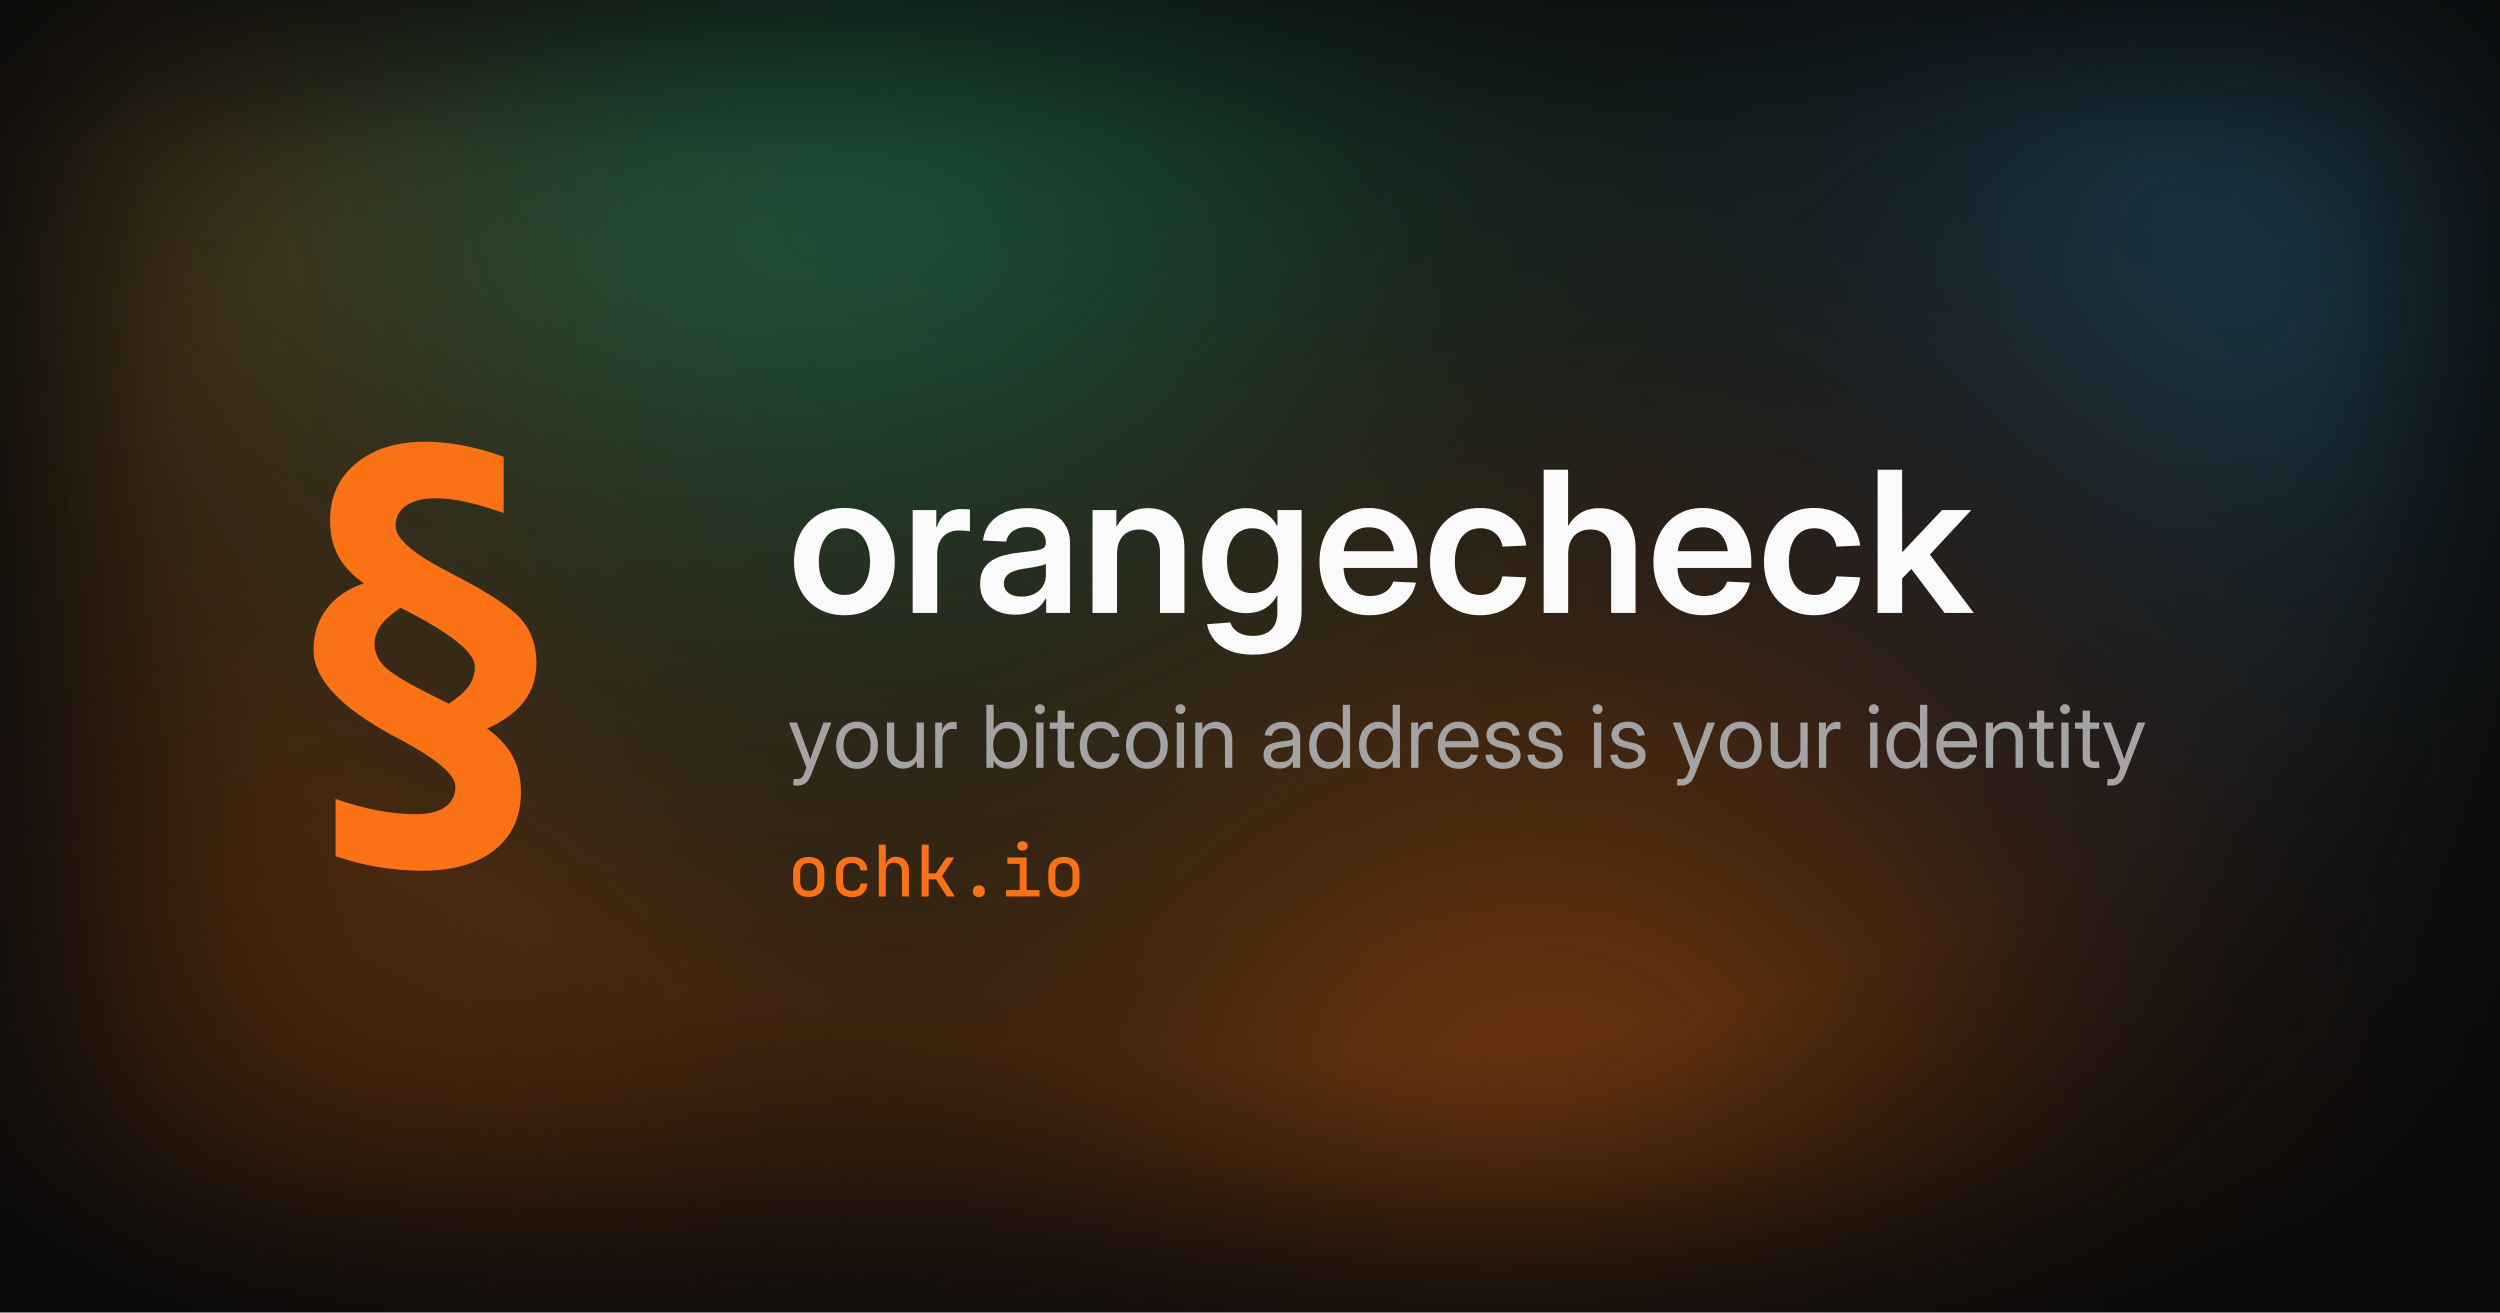
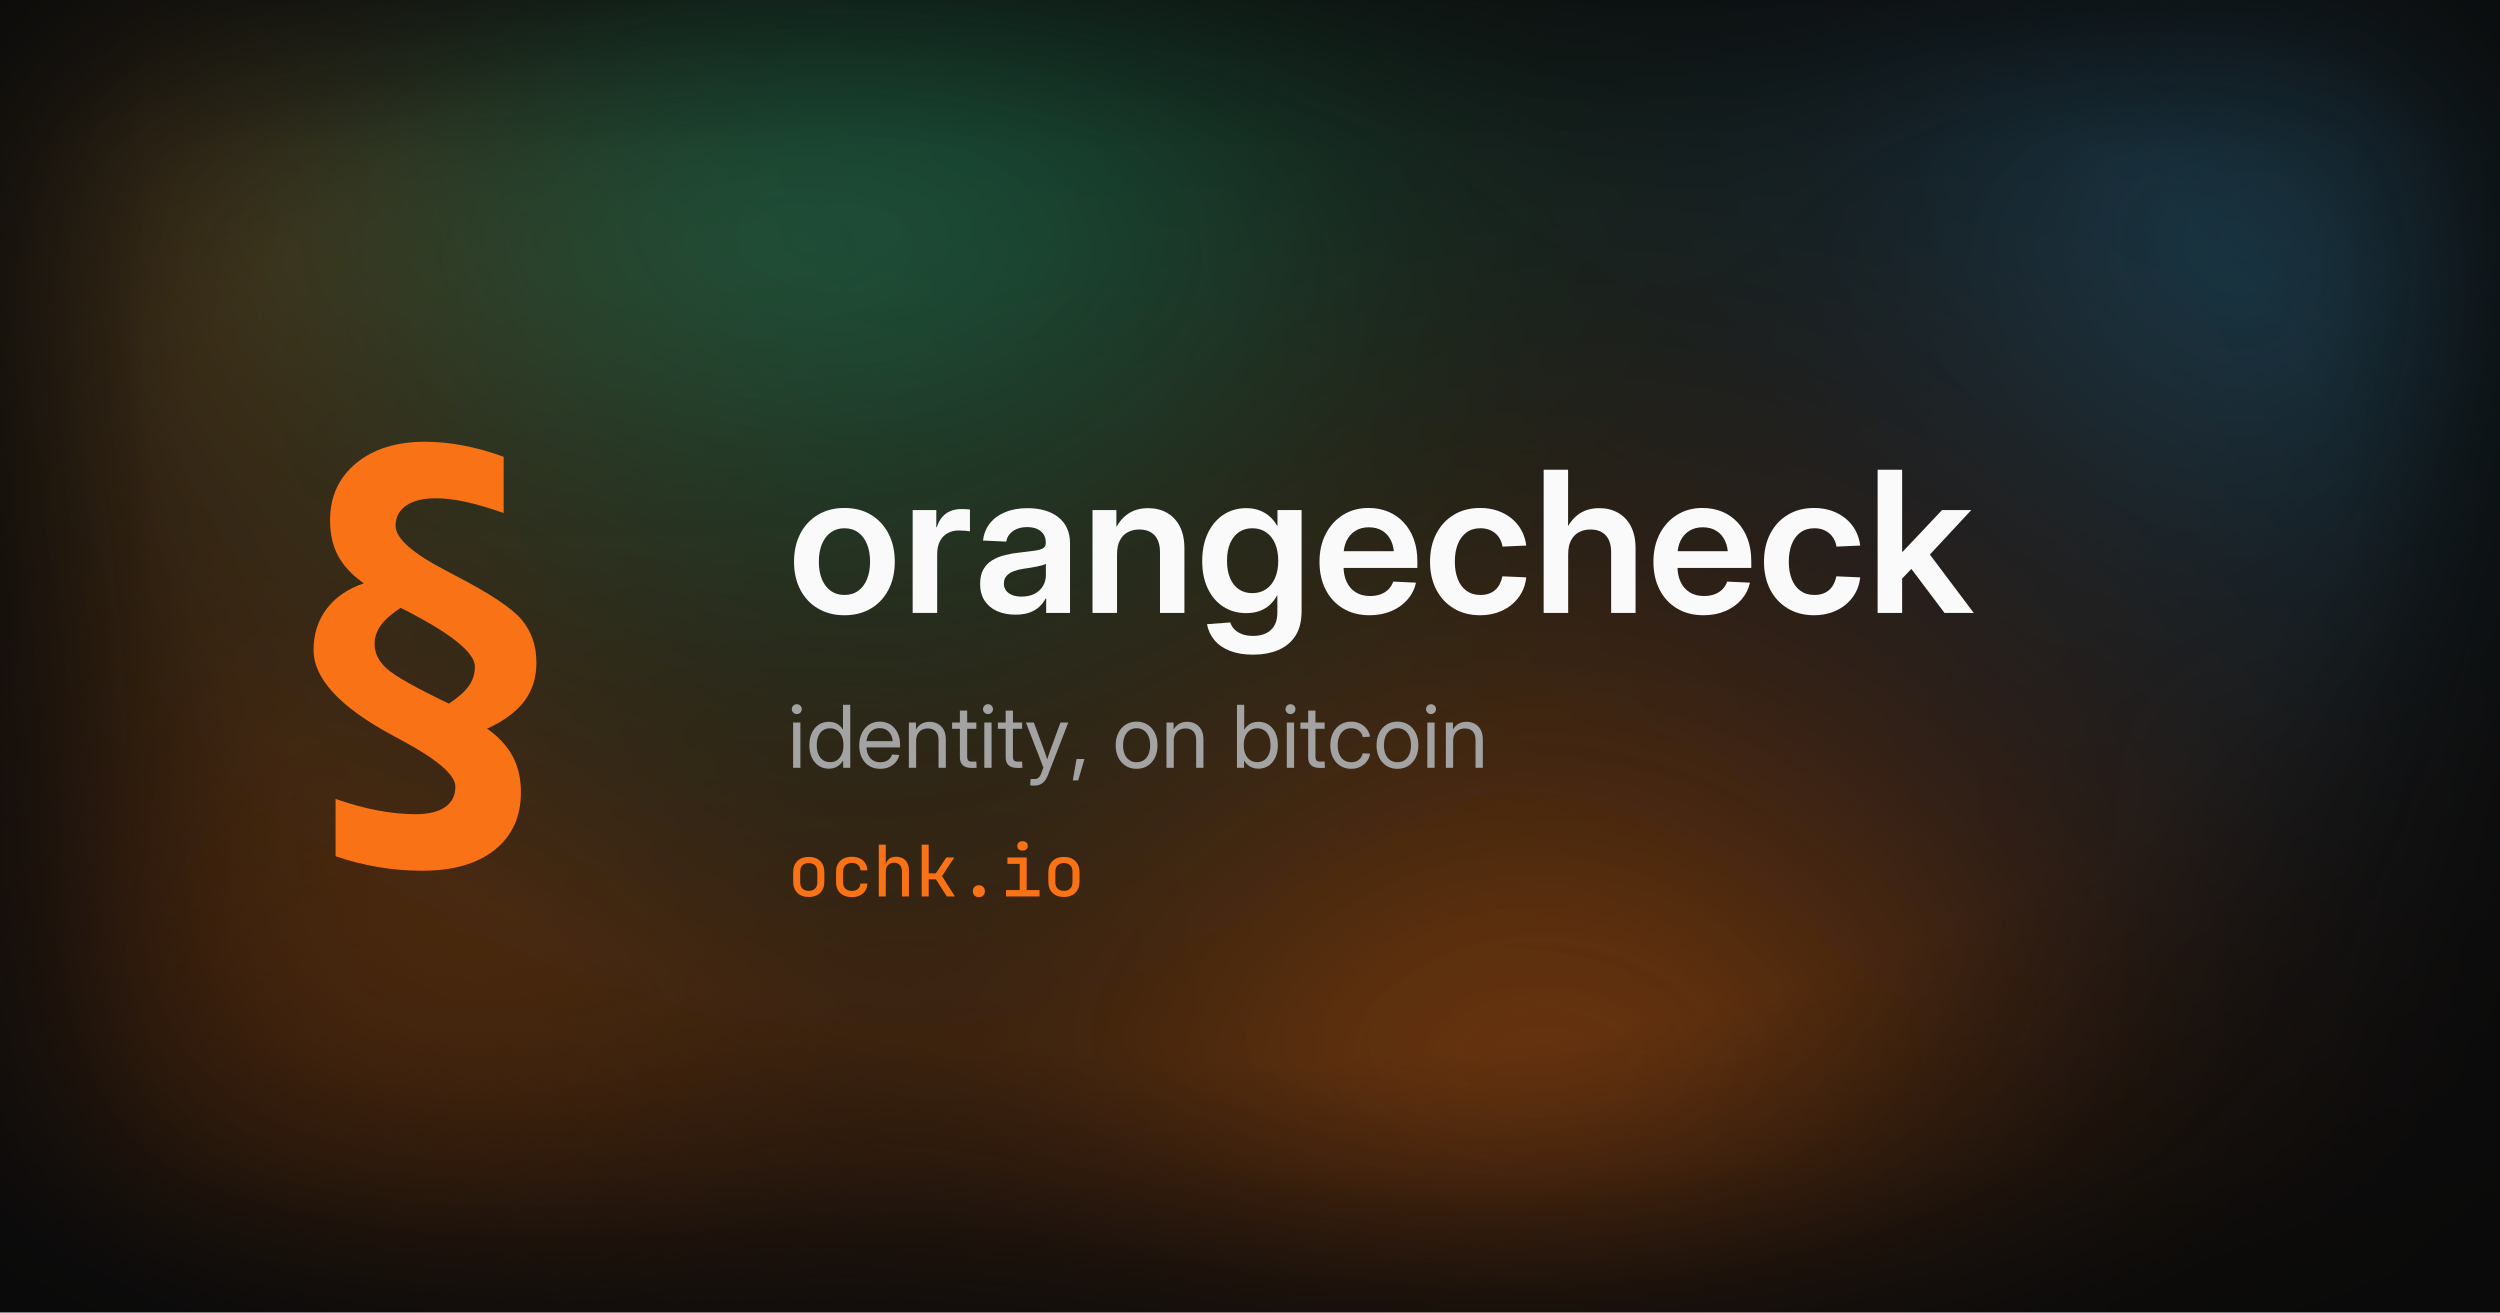
<svg xmlns="http://www.w3.org/2000/svg" width="1200" height="630" viewBox="0 0 1200 630" role="img" aria-label="orangecheck — og banner (orangecheck/dark)">
  <rect width="1200" height="630" fill="#0a0a0a" />
  <filter id="aublur" x="-20%" y="-20%" width="140%" height="140%">
    <feGaussianBlur stdDeviation="75.6" />
  </filter>
  <mask id="aumask">
    <rect width="1200" height="630" fill="url(#aufade)" />
  </mask>
  <defs>
    <radialGradient id="au0" cx="50%" cy="50%" r="50%">
      <stop offset="0%" stop-color="#f97316" stop-opacity="0.95" />
      <stop offset="62%" stop-color="#f97316" stop-opacity="0.18" />
      <stop offset="100%" stop-color="#f97316" stop-opacity="0" />
    </radialGradient>
    <radialGradient id="au1" cx="50%" cy="50%" r="50%">
      <stop offset="0%" stop-color="#34c98a" stop-opacity="0.95" />
      <stop offset="62%" stop-color="#34c98a" stop-opacity="0.18" />
      <stop offset="100%" stop-color="#34c98a" stop-opacity="0" />
    </radialGradient>
    <radialGradient id="au2" cx="50%" cy="50%" r="50%">
      <stop offset="0%" stop-color="#3f9fd1" stop-opacity="0.95" />
      <stop offset="62%" stop-color="#3f9fd1" stop-opacity="0.18" />
      <stop offset="100%" stop-color="#3f9fd1" stop-opacity="0" />
    </radialGradient>
    <radialGradient id="au3" cx="50%" cy="50%" r="50%">
      <stop offset="0%" stop-color="#f97316" stop-opacity="0.95" />
      <stop offset="62%" stop-color="#f97316" stop-opacity="0.18" />
      <stop offset="100%" stop-color="#f97316" stop-opacity="0" />
    </radialGradient>
    <radialGradient id="au4" cx="50%" cy="50%" r="50%">
      <stop offset="0%" stop-color="#f97316" stop-opacity="0.95" />
      <stop offset="62%" stop-color="#f97316" stop-opacity="0.18" />
      <stop offset="100%" stop-color="#f97316" stop-opacity="0" />
    </radialGradient>
    <radialGradient id="aufade" cx="50%" cy="38%" r="78%">
      <stop offset="55%" stop-color="#fff" stop-opacity="1" />
      <stop offset="100%" stop-color="#fff" stop-opacity="0" />
    </radialGradient>
  </defs>
  <g opacity="0.62" filter="url(#aublur)" mask="url(#aumask)">
    <ellipse cx="-60.0" cy="-63.0" rx="552.0" ry="598.5" fill="url(#au0)" />
    <ellipse cx="408.0" cy="-31.5" rx="504.0" ry="567.0" fill="url(#au1)" />
    <ellipse cx="1176.0" cy="-50.4" rx="552.0" ry="598.5" fill="url(#au2)" />
    <ellipse cx="744.0" cy="598.5" rx="480.0" ry="535.5" fill="url(#au3)" />
    <ellipse cx="144.0" cy="642.6" rx="504.0" ry="535.5" fill="url(#au4)" />
  </g>
  <g transform="translate(72.0 183.0) scale(0.2578)" fill="#fafafa">
    <path d="M518 856Q463 820 438.5 785.5Q414 751 414 711Q414 657 462.5 613.0Q511 569 711 473Q766 509 790.5 543.5Q815 578 815 621Q815 702 550 840ZM930 1460V1235Q845 1265 779.0 1279.5Q713 1294 659 1294Q583 1294 540.5 1265.0Q498 1236 498 1184Q498 1109 701 1004Q720 994 729 989Q943 879 1002.0 808.5Q1061 738 1061 637Q1061 548 1013.5 484.0Q966 420 864 373Q934 323 966.5 261.5Q999 200 999 119Q999 -28 894.5 -111.5Q790 -195 604 -195Q515 -195 429.0 -180.5Q343 -166 258 -137V92Q343 62 424.0 46.5Q505 31 578 31Q655 31 696.0 59.5Q737 88 737 141Q737 211 523 326L512 332L486 346Q170 516 170 688Q170 782 222.0 851.5Q274 921 371 954Q300 1004 268.0 1064.0Q236 1124 236 1206Q236 1348 340.0 1434.0Q444 1520 616 1520Q690 1520 768.5 1505.0Q847 1490 930 1460Z" fill="#f97316" transform="translate(225.3457 820.5434) scale(0.465726 -0.465726)" />
  </g>
  <g fill="#fafafa">
    <path transform="translate(378.00 294.21) scale(0.04614 -0.04614)" d="M592 -24Q436 -24 317.50 46Q199 116 133.50 241.50Q68 367 68 533Q68 699 133.50 825Q199 951 317.50 1021.50Q436 1092 592 1092Q750 1092 867.50 1021.50Q985 951 1050.50 825Q1116 699 1116 533Q1116 367 1050.50 241.50Q985 116 867.50 46Q750 -24 592 -24ZM592 187Q676 187 735.50 230Q795 273 827 351Q859 429 859 533Q859 638 827 716Q795 794 735.50 837.50Q676 881 592 881Q510 881 450 837.50Q390 794 358 716Q326 638 326 533Q326 428 358 350.50Q390 273 449.50 230Q509 187 592 187Z" />
    <path transform="translate(432.68 294.21) scale(0.04614 -0.04614)" d="M117 0V1070H363V892H368Q397 984 462 1032.50Q527 1081 629 1081Q653 1081 675.50 1079.50Q698 1078 713 1076V849Q699 852 664.50 855Q630 858 594 858Q531 858 480.50 830Q430 802 401 747Q372 692 372 611V0Z" />
    <path transform="translate(467.19 294.21) scale(0.04614 -0.04614)" d="M438 -18Q332 -18 249.50 18Q167 54 119 125.50Q71 197 71 303Q71 394 105 453.50Q139 513 197.50 548.50Q256 584 331.50 602.50Q407 621 488 629Q586 640 644 648.50Q702 657 728 674Q754 691 754 727V734Q754 782 731 817.50Q708 853 665 873Q622 893 560 893Q498 893 451.50 873Q405 853 377 819Q349 785 343 742L101 753Q113 857 172.50 932Q232 1007 332 1048.50Q432 1090 564 1090Q662 1090 743 1066.50Q824 1043 883 997Q942 951 974 883Q1006 815 1006 726V0H758V150H752Q728 103 687 64.50Q646 26 585 4Q524 -18 438 -18ZM501 170Q583 170 639.50 200.50Q696 231 725.50 281.50Q755 332 755 393V512Q743 503 718.50 496Q694 489 661 482.50Q628 476 591.50 470Q555 464 519 459Q464 451 418.50 433.50Q373 416 345.50 385Q318 354 318 305Q318 263 341 232.50Q364 202 405 186Q446 170 501 170Z" />
    <path transform="translate(519.01 294.21) scale(0.04614 -0.04614)" d="M372 610V0H117V1070H365L366 799H323Q373 941 465.50 1015.50Q558 1090 695 1090Q807 1090 892 1041.50Q977 993 1025 900Q1073 807 1073 671V0H819V631Q819 747 762.50 807.50Q706 868 604 868Q538 868 485 840.50Q432 813 402 755.50Q372 698 372 610Z" />
    <path transform="translate(573.92 294.21) scale(0.04614 -0.04614)" d="M597 -434Q459 -434 358 -395Q257 -356 196.50 -284.50Q136 -213 118 -117L360 -99Q373 -141 405 -172.50Q437 -204 485 -221.50Q533 -239 597 -239Q716 -239 783 -176.50Q850 -114 850 6V179H845Q814 122 768.50 81.50Q723 41 662.50 19.50Q602 -2 526 -2Q391 -2 287.50 65Q184 132 126 254Q68 376 68 539Q68 705 126.50 829Q185 953 288.50 1021.50Q392 1090 526 1090Q601 1090 662 1067.50Q723 1045 769.50 1004Q816 963 847 907H851V1070H1102V21Q1102 -140 1036.50 -240Q971 -340 856.50 -387Q742 -434 597 -434ZM589 206Q672 206 732.50 247Q793 288 826 364Q859 440 859 542Q859 645 826.50 721Q794 797 733 839Q672 881 589 881Q509 881 450 840.50Q391 800 358.50 724.50Q326 649 326 542Q326 436 358.50 360.50Q391 285 450 245.50Q509 206 589 206Z" />
    <path transform="translate(630.22 294.21) scale(0.04614 -0.04614)" d="M590 -24Q430 -24 312.50 47Q195 118 131.50 243.50Q68 369 68 532Q68 696 133 822Q198 948 313 1020Q428 1092 578 1092Q690 1092 782.50 1053.50Q875 1015 943 942.50Q1011 870 1048.50 768Q1086 666 1086 539V468H174V642H958L844 594Q844 685 812.50 751.50Q781 818 722 854.50Q663 891 581 891Q500 891 441 854Q382 817 350 751.50Q318 686 318 598V486Q318 392 351 322Q384 252 446 214Q508 176 595 176Q657 176 705.50 194.50Q754 213 787 247Q820 281 835 326L1072 315Q1050 215 983 138.50Q916 62 815 19Q714 -24 590 -24Z" />
    <path transform="translate(683.28 294.21) scale(0.04614 -0.04614)" d="M589 -24Q433 -24 315.50 46.50Q198 117 133 242.50Q68 368 68 533Q68 698 133 824Q198 950 315.50 1021Q433 1092 589 1092Q687 1092 770 1063.50Q853 1035 916.50 983Q980 931 1019 859.50Q1058 788 1069 701L822 690Q815 733 796 768Q777 803 747.50 828Q718 853 679 867Q640 881 592 881Q507 881 447.50 837.50Q388 794 357 716Q326 638 326 533Q326 429 357 351Q388 273 447.50 230Q507 187 592 187Q641 187 679.50 200.50Q718 214 746.50 239.50Q775 265 793.50 301Q812 337 821 381L1069 370Q1060 283 1021 211.50Q982 140 918.50 87Q855 34 771 5Q687 -24 589 -24Z" />
    <path transform="translate(735.56 294.21) scale(0.04614 -0.04614)" d="M372 610V0H117V1490H371V799H323Q373 941 465.50 1015.50Q558 1090 695 1090Q807 1090 892 1041.50Q977 993 1025 900Q1073 807 1073 671V0H819V631Q819 747 762.50 807.50Q706 868 604 868Q538 868 485 840.50Q432 813 402 755.50Q372 698 372 610Z" />
    <path transform="translate(790.51 294.21) scale(0.04614 -0.04614)" d="M590 -24Q430 -24 312.50 47Q195 118 131.50 243.50Q68 369 68 532Q68 696 133 822Q198 948 313 1020Q428 1092 578 1092Q690 1092 782.50 1053.50Q875 1015 943 942.50Q1011 870 1048.50 768Q1086 666 1086 539V468H174V642H958L844 594Q844 685 812.50 751.50Q781 818 722 854.50Q663 891 581 891Q500 891 441 854Q382 817 350 751.50Q318 686 318 598V486Q318 392 351 322Q384 252 446 214Q508 176 595 176Q657 176 705.50 194.50Q754 213 787 247Q820 281 835 326L1072 315Q1050 215 983 138.50Q916 62 815 19Q714 -24 590 -24Z" />
    <path transform="translate(843.58 294.21) scale(0.04614 -0.04614)" d="M589 -24Q433 -24 315.50 46.50Q198 117 133 242.50Q68 368 68 533Q68 698 133 824Q198 950 315.50 1021Q433 1092 589 1092Q687 1092 770 1063.50Q853 1035 916.50 983Q980 931 1019 859.50Q1058 788 1069 701L822 690Q815 733 796 768Q777 803 747.50 828Q718 853 679 867Q640 881 592 881Q507 881 447.50 837.50Q388 794 357 716Q326 638 326 533Q326 429 357 351Q388 273 447.50 230Q507 187 592 187Q641 187 679.50 200.50Q718 214 746.50 239.50Q775 265 793.50 301Q812 337 821 381L1069 370Q1060 283 1021 211.50Q982 140 918.50 87Q855 34 771 5Q687 -24 589 -24Z" />
    <path transform="translate(895.86 294.21) scale(0.04614 -0.04614)" d="M350 335V637H378L787 1070H1091L600 542H549ZM117 0V1490H372V0ZM813 0 447 486 618 664 1117 0Z" />
  </g>
  <g fill="#a3a3a3">
-     <path transform="translate(378.00 368.55) scale(0.0203 -0.0203)" d="M135 -415 146 -264 231 -265Q269 -268 298.50 -256Q328 -244 352.50 -214Q377 -184 396 -132L448 6L35 1070H222L452 450Q483 367 510 285.50Q537 204 563 123H513Q539 204 566.50 286Q594 368 624 450L851 1070H1036L548 -190Q518 -265 474 -316Q430 -367 372.50 -393.50Q315 -420 246 -420Q215 -420 187 -418.50Q159 -417 135 -415Z" />
-     <path transform="translate(399.74 368.55) scale(0.0203 -0.0203)" d="M573 -24Q426 -24 314.50 47Q203 118 141 243Q79 368 79 532Q79 697 141 823Q203 949 314.50 1020.50Q426 1092 573 1092Q722 1092 833 1020.50Q944 949 1006 823Q1068 697 1068 532Q1068 368 1006 243Q944 118 833 47Q722 -24 573 -24ZM573 132Q676 132 747.50 183Q819 234 856.50 324.50Q894 415 894 532Q894 651 856.50 741.50Q819 832 747.50 884Q676 936 573 936Q471 936 399.50 884.50Q328 833 291 742Q254 651 254 532Q254 414 291 324Q328 234 399.50 183Q471 132 573 132Z" />
-     <path transform="translate(423.03 368.55) scale(0.0203 -0.0203)" d="M519 -19Q412 -19 324 27.50Q236 74 184.50 168Q133 262 133 402V1070H305V414Q305 279 371.50 209Q438 139 556 139Q634 139 697 170.50Q760 202 797.50 269.50Q835 337 835 440V1070H1007V0H839V259H882Q830 114 737 47.50Q644 -19 519 -19Z" />
-     <path transform="translate(446.18 368.55) scale(0.0203 -0.0203)" d="M133 0V1070H298V902H304Q333 985 399.50 1035.50Q466 1086 566 1086Q588 1086 609 1084Q630 1082 642 1080V908Q632 911 603 915.50Q574 920 537 920Q474 920 421 891.50Q368 863 336.50 805.50Q305 748 305 661V0Z" />
-     <path transform="translate(470.76 368.55) scale(0.0203 -0.0203)" d="M639 -21Q562 -21 499.50 2.50Q437 26 389 67.50Q341 109 307 163H301V0H133V1490H305V909H310Q341 961 388 1001.50Q435 1042 498.50 1065Q562 1088 639 1088Q777 1088 881 1019Q985 950 1042.50 825Q1100 700 1100 534Q1100 369 1042.50 244Q985 119 881 49Q777 -21 639 -21ZM613 134Q708 134 778 181.50Q848 229 887 318.50Q926 408 926 535Q926 662 887 751Q848 840 778 887Q708 934 613 934Q514 934 442 884.50Q370 835 332 745.50Q294 656 294 535Q294 415 332.50 324.50Q371 234 442.50 184Q514 134 613 134Z" />
-     <path transform="translate(494.70 368.55) scale(0.0203 -0.0203)" d="M133 0V1070H305V0ZM220 1271Q171 1271 136.50 1305Q102 1339 102 1387Q102 1436 136.50 1470Q171 1504 219 1504Q269 1504 303.50 1470Q338 1436 338 1387Q338 1339 303.50 1305Q269 1271 220 1271Z" />
-     <path transform="translate(503.59 368.55) scale(0.0203 -0.0203)" d="M589 1070V922H16V1070ZM200 1353H372V264Q372 199 398.50 172.50Q425 146 491 146Q513 146 539.50 147Q566 148 588 149L596 1Q570 -1 538 -2Q506 -3 478 -3Q340 -3 270 60Q200 123 200 246Z" />
-     <path transform="translate(516.67 368.55) scale(0.0203 -0.0203)" d="M573 -24Q426 -24 314.50 47Q203 118 141 243Q79 368 79 532Q79 697 141 823Q203 949 314.50 1020.50Q426 1092 573 1092Q661 1092 736.50 1065.50Q812 1039 871 992Q930 945 968 880Q1006 815 1020 737L848 726Q838 772 815.50 810.50Q793 849 758 877Q723 905 677 920.50Q631 936 573 936Q471 936 399.50 884.50Q328 833 291 742Q254 651 254 532Q254 414 291 324Q328 234 399.50 183Q471 132 573 132Q632 132 677.50 147Q723 162 756 190Q789 218 812 257Q835 296 847 344L1021 333Q1008 256 969.50 190.50Q931 125 871.50 77Q812 29 736.50 2.50Q661 -24 573 -24Z" />
-     <path transform="translate(538.86 368.55) scale(0.0203 -0.0203)" d="M573 -24Q426 -24 314.50 47Q203 118 141 243Q79 368 79 532Q79 697 141 823Q203 949 314.50 1020.50Q426 1092 573 1092Q722 1092 833 1020.50Q944 949 1006 823Q1068 697 1068 532Q1068 368 1006 243Q944 118 833 47Q722 -24 573 -24ZM573 132Q676 132 747.50 183Q819 234 856.50 324.50Q894 415 894 532Q894 651 856.50 741.50Q819 832 747.50 884Q676 936 573 936Q471 936 399.50 884.50Q328 833 291 742Q254 651 254 532Q254 414 291 324Q328 234 399.50 183Q471 132 573 132Z" />
-     <path transform="translate(562.15 368.55) scale(0.0203 -0.0203)" d="M133 0V1070H305V0ZM220 1271Q171 1271 136.50 1305Q102 1339 102 1387Q102 1436 136.50 1470Q171 1504 219 1504Q269 1504 303.50 1470Q338 1436 338 1387Q338 1339 303.50 1305Q269 1271 220 1271Z" />
-     <path transform="translate(571.04 368.55) scale(0.0203 -0.0203)" d="M305 630V0H133V1070H301V810H258Q310 956 403 1022Q496 1088 621 1088Q729 1088 816.50 1041.50Q904 995 955.50 902Q1007 809 1007 668V0H835V655Q835 791 769 861Q703 931 584 931Q507 931 443.50 899Q380 867 342.50 800.50Q305 734 305 630Z" />
-     <path transform="translate(604.86 368.55) scale(0.0203 -0.0203)" d="M453 -18Q348 -18 264 19Q180 56 131 128.50Q82 201 82 307Q82 399 118 457Q154 515 214.50 547.50Q275 580 351 597Q427 614 506 624Q606 638 665.50 645Q725 652 750.50 668.50Q776 685 776 725V734Q776 795 749 840Q722 885 669.50 911Q617 937 542 937Q468 937 411 912Q354 887 320.50 846Q287 805 279 756L106 768Q120 866 179 937.50Q238 1009 331.50 1048.50Q425 1088 541 1088Q625 1088 699 1066Q773 1044 828.50 999Q884 954 915.50 887Q947 820 947 730V0H777V150H771Q752 112 714 73Q676 34 612.50 8Q549 -18 453 -18ZM479 135Q582 135 648 173Q714 211 745 271.50Q776 332 776 401V538Q766 528 737 519.50Q708 511 667.50 503.50Q627 496 582.50 489Q538 482 498 477Q436 469 381 449.50Q326 430 292 394Q258 358 258 297Q258 246 285 210Q312 174 362 154.50Q412 135 479 135Z" />
-     <path transform="translate(626.79 368.55) scale(0.0203 -0.0203)" d="M540 -21Q403 -21 298.50 49Q194 119 136.50 244Q79 369 79 534Q79 700 137 825Q195 950 299 1019Q403 1088 541 1088Q619 1088 681.50 1065Q744 1042 791.50 1001.50Q839 961 869 909H874V1490H1046V0H878V163H872Q839 109 790.50 67.50Q742 26 680 2.50Q618 -21 540 -21ZM567 134Q666 134 737.50 184Q809 234 847 324.50Q885 415 885 535Q885 656 847 745.50Q809 835 737.50 884.50Q666 934 567 934Q472 934 401.50 887Q331 840 292.50 751Q254 662 254 535Q254 408 293 318.50Q332 229 402.50 181.50Q473 134 567 134Z" />
-     <path transform="translate(650.73 368.55) scale(0.0203 -0.0203)" d="M540 -21Q403 -21 298.50 49Q194 119 136.50 244Q79 369 79 534Q79 700 137 825Q195 950 299 1019Q403 1088 541 1088Q619 1088 681.50 1065Q744 1042 791.50 1001.50Q839 961 869 909H874V1490H1046V0H878V163H872Q839 109 790.50 67.50Q742 26 680 2.50Q618 -21 540 -21ZM567 134Q666 134 737.50 184Q809 234 847 324.50Q885 415 885 535Q885 656 847 745.50Q809 835 737.50 884.50Q666 934 567 934Q472 934 401.50 887Q331 840 292.50 751Q254 662 254 535Q254 408 293 318.50Q332 229 402.50 181.50Q473 134 567 134Z" />
-     <path transform="translate(674.66 368.55) scale(0.0203 -0.0203)" d="M133 0V1070H298V902H304Q333 985 399.50 1035.50Q466 1086 566 1086Q588 1086 609 1084Q630 1082 642 1080V908Q632 911 603 915.50Q574 920 537 920Q474 920 421 891.50Q368 863 336.50 805.50Q305 748 305 661V0Z" />
-     <path transform="translate(688.57 368.55) scale(0.0203 -0.0203)" d="M577 -24Q420 -24 309 47Q198 118 138.50 243.50Q79 369 79 531Q79 695 140.50 821Q202 947 311 1019.50Q420 1092 563 1092Q668 1092 756 1054Q844 1016 908.50 944Q973 872 1008.50 769.50Q1044 667 1044 536V483H176V631H949L873 578Q873 687 835.50 768Q798 849 728.50 893.50Q659 938 563 938Q467 938 397 893Q327 848 288.50 768.50Q250 689 250 585V506Q250 394 289 309.50Q328 225 401 178Q474 131 577 131Q650 131 706.50 153.50Q763 176 800.50 217.50Q838 259 855 314L1026 304Q1005 206 942 132.50Q879 59 785.50 17.50Q692 -24 577 -24Z" />
-     <path transform="translate(711.29 368.55) scale(0.0203 -0.0203)" d="M504 -24Q390 -24 298.50 12Q207 48 150 121.50Q93 195 83 306L252 315Q264 222 328 173.50Q392 125 500 125Q612 125 676.50 171.50Q741 218 741 288Q741 348 698 384.50Q655 421 581 438L408 478Q260 514 184.50 589Q109 664 109 780Q109 871 159 941.50Q209 1012 297 1052Q385 1092 499 1092Q610 1092 696 1052Q782 1012 833.50 939.50Q885 867 893 767L727 758Q721 837 662 890.50Q603 944 499 944Q402 944 342 897Q282 850 282 782Q282 722 326 685Q370 648 451 629L621 589Q773 553 844.50 480.50Q916 408 916 294Q916 196 862.50 124.50Q809 53 715.50 14.50Q622 -24 504 -24Z" />
-     <path transform="translate(731.51 368.55) scale(0.0203 -0.0203)" d="M504 -24Q390 -24 298.50 12Q207 48 150 121.50Q93 195 83 306L252 315Q264 222 328 173.50Q392 125 500 125Q612 125 676.50 171.50Q741 218 741 288Q741 348 698 384.50Q655 421 581 438L408 478Q260 514 184.50 589Q109 664 109 780Q109 871 159 941.50Q209 1012 297 1052Q385 1092 499 1092Q610 1092 696 1052Q782 1012 833.50 939.50Q885 867 893 767L727 758Q721 837 662 890.50Q603 944 499 944Q402 944 342 897Q282 850 282 782Q282 722 326 685Q370 648 451 629L621 589Q773 553 844.50 480.50Q916 408 916 294Q916 196 862.50 124.50Q809 53 715.50 14.50Q622 -24 504 -24Z" />
-     <path transform="translate(762.41 368.55) scale(0.0203 -0.0203)" d="M133 0V1070H305V0ZM220 1271Q171 1271 136.50 1305Q102 1339 102 1387Q102 1436 136.50 1470Q171 1504 219 1504Q269 1504 303.50 1470Q338 1436 338 1387Q338 1339 303.50 1305Q269 1271 220 1271Z" />
-     <path transform="translate(771.30 368.55) scale(0.0203 -0.0203)" d="M504 -24Q390 -24 298.50 12Q207 48 150 121.50Q93 195 83 306L252 315Q264 222 328 173.50Q392 125 500 125Q612 125 676.50 171.50Q741 218 741 288Q741 348 698 384.50Q655 421 581 438L408 478Q260 514 184.50 589Q109 664 109 780Q109 871 159 941.50Q209 1012 297 1052Q385 1092 499 1092Q610 1092 696 1052Q782 1012 833.50 939.50Q885 867 893 767L727 758Q721 837 662 890.50Q603 944 499 944Q402 944 342 897Q282 850 282 782Q282 722 326 685Q370 648 451 629L621 589Q773 553 844.50 480.50Q916 408 916 294Q916 196 862.50 124.50Q809 53 715.50 14.50Q622 -24 504 -24Z" />
-     <path transform="translate(802.21 368.55) scale(0.0203 -0.0203)" d="M135 -415 146 -264 231 -265Q269 -268 298.50 -256Q328 -244 352.50 -214Q377 -184 396 -132L448 6L35 1070H222L452 450Q483 367 510 285.50Q537 204 563 123H513Q539 204 566.50 286Q594 368 624 450L851 1070H1036L548 -190Q518 -265 474 -316Q430 -367 372.50 -393.50Q315 -420 246 -420Q215 -420 187 -418.50Q159 -417 135 -415Z" />
-     <path transform="translate(823.95 368.55) scale(0.0203 -0.0203)" d="M573 -24Q426 -24 314.50 47Q203 118 141 243Q79 368 79 532Q79 697 141 823Q203 949 314.50 1020.50Q426 1092 573 1092Q722 1092 833 1020.50Q944 949 1006 823Q1068 697 1068 532Q1068 368 1006 243Q944 118 833 47Q722 -24 573 -24ZM573 132Q676 132 747.50 183Q819 234 856.50 324.50Q894 415 894 532Q894 651 856.50 741.50Q819 832 747.50 884Q676 936 573 936Q471 936 399.50 884.50Q328 833 291 742Q254 651 254 532Q254 414 291 324Q328 234 399.50 183Q471 132 573 132Z" />
-     <path transform="translate(847.24 368.55) scale(0.0203 -0.0203)" d="M519 -19Q412 -19 324 27.50Q236 74 184.50 168Q133 262 133 402V1070H305V414Q305 279 371.50 209Q438 139 556 139Q634 139 697 170.50Q760 202 797.50 269.50Q835 337 835 440V1070H1007V0H839V259H882Q830 114 737 47.50Q644 -19 519 -19Z" />
-     <path transform="translate(870.38 368.55) scale(0.0203 -0.0203)" d="M133 0V1070H298V902H304Q333 985 399.50 1035.50Q466 1086 566 1086Q588 1086 609 1084Q630 1082 642 1080V908Q632 911 603 915.50Q574 920 537 920Q474 920 421 891.50Q368 863 336.50 805.50Q305 748 305 661V0Z" />
-     <path transform="translate(894.97 368.55) scale(0.0203 -0.0203)" d="M133 0V1070H305V0ZM220 1271Q171 1271 136.50 1305Q102 1339 102 1387Q102 1436 136.50 1470Q171 1504 219 1504Q269 1504 303.50 1470Q338 1436 338 1387Q338 1339 303.50 1305Q269 1271 220 1271Z" />
-     <path transform="translate(903.86 368.55) scale(0.0203 -0.0203)" d="M540 -21Q403 -21 298.50 49Q194 119 136.50 244Q79 369 79 534Q79 700 137 825Q195 950 299 1019Q403 1088 541 1088Q619 1088 681.50 1065Q744 1042 791.50 1001.50Q839 961 869 909H874V1490H1046V0H878V163H872Q839 109 790.50 67.50Q742 26 680 2.50Q618 -21 540 -21ZM567 134Q666 134 737.50 184Q809 234 847 324.50Q885 415 885 535Q885 656 847 745.50Q809 835 737.50 884.50Q666 934 567 934Q472 934 401.50 887Q331 840 292.50 751Q254 662 254 535Q254 408 293 318.50Q332 229 402.50 181.50Q473 134 567 134Z" />
-     <path transform="translate(927.80 368.55) scale(0.0203 -0.0203)" d="M577 -24Q420 -24 309 47Q198 118 138.50 243.50Q79 369 79 531Q79 695 140.50 821Q202 947 311 1019.50Q420 1092 563 1092Q668 1092 756 1054Q844 1016 908.50 944Q973 872 1008.50 769.50Q1044 667 1044 536V483H176V631H949L873 578Q873 687 835.50 768Q798 849 728.50 893.50Q659 938 563 938Q467 938 397 893Q327 848 288.50 768.50Q250 689 250 585V506Q250 394 289 309.50Q328 225 401 178Q474 131 577 131Q650 131 706.50 153.50Q763 176 800.50 217.50Q838 259 855 314L1026 304Q1005 206 942 132.50Q879 59 785.50 17.50Q692 -24 577 -24Z" />
-     <path transform="translate(950.52 368.55) scale(0.0203 -0.0203)" d="M305 630V0H133V1070H301V810H258Q310 956 403 1022Q496 1088 621 1088Q729 1088 816.50 1041.50Q904 995 955.50 902Q1007 809 1007 668V0H835V655Q835 791 769 861Q703 931 584 931Q507 931 443.50 899Q380 867 342.50 800.50Q305 734 305 630Z" />
-     <path transform="translate(973.66 368.55) scale(0.0203 -0.0203)" d="M589 1070V922H16V1070ZM200 1353H372V264Q372 199 398.50 172.50Q425 146 491 146Q513 146 539.50 147Q566 148 588 149L596 1Q570 -1 538 -2Q506 -3 478 -3Q340 -3 270 60Q200 123 200 246Z" />
-     <path transform="translate(986.74 368.55) scale(0.0203 -0.0203)" d="M133 0V1070H305V0ZM220 1271Q171 1271 136.50 1305Q102 1339 102 1387Q102 1436 136.50 1470Q171 1504 219 1504Q269 1504 303.50 1470Q338 1436 338 1387Q338 1339 303.50 1305Q269 1271 220 1271Z" />
-     <path transform="translate(995.63 368.55) scale(0.0203 -0.0203)" d="M589 1070V922H16V1070ZM200 1353H372V264Q372 199 398.50 172.50Q425 146 491 146Q513 146 539.50 147Q566 148 588 149L596 1Q570 -1 538 -2Q506 -3 478 -3Q340 -3 270 60Q200 123 200 246Z" />
-     <path transform="translate(1008.70 368.55) scale(0.0203 -0.0203)" d="M135 -415 146 -264 231 -265Q269 -268 298.50 -256Q328 -244 352.50 -214Q377 -184 396 -132L448 6L35 1070H222L452 450Q483 367 510 285.50Q537 204 563 123H513Q539 204 566.50 286Q594 368 624 450L851 1070H1036L548 -190Q518 -265 474 -316Q430 -367 372.50 -393.50Q315 -420 246 -420Q215 -420 187 -418.50Q159 -417 135 -415Z" />
+     <path transform="translate(378.00 368.55) scale(0.0203 -0.0203)" d="M133 0V1070H305V0ZM220 1271Q171 1271 136.50 1305Q102 1339 102 1387Q102 1436 136.50 1470Q171 1504 219 1504Q269 1504 303.50 1470Q338 1436 338 1387Q338 1339 303.50 1305Q269 1271 220 1271Z" />
+     <path transform="translate(386.89 368.55) scale(0.0203 -0.0203)" d="M540 -21Q403 -21 298.50 49Q194 119 136.50 244Q79 369 79 534Q79 700 137 825Q195 950 299 1019Q403 1088 541 1088Q619 1088 681.50 1065Q744 1042 791.50 1001.50Q839 961 869 909H874V1490H1046V0H878V163H872Q839 109 790.50 67.50Q742 26 680 2.50Q618 -21 540 -21ZM567 134Q666 134 737.50 184Q809 234 847 324.50Q885 415 885 535Q885 656 847 745.50Q809 835 737.50 884.50Q666 934 567 934Q472 934 401.50 887Q331 840 292.50 751Q254 662 254 535Q254 408 293 318.50Q332 229 402.50 181.50Q473 134 567 134Z" />
+     <path transform="translate(410.83 368.55) scale(0.0203 -0.0203)" d="M577 -24Q420 -24 309 47Q198 118 138.50 243.50Q79 369 79 531Q79 695 140.50 821Q202 947 311 1019.50Q420 1092 563 1092Q668 1092 756 1054Q844 1016 908.50 944Q973 872 1008.50 769.50Q1044 667 1044 536V483H176V631H949L873 578Q873 687 835.50 768Q798 849 728.50 893.50Q659 938 563 938Q467 938 397 893Q327 848 288.50 768.50Q250 689 250 585V506Q250 394 289 309.50Q328 225 401 178Q474 131 577 131Q650 131 706.50 153.50Q763 176 800.50 217.50Q838 259 855 314L1026 304Q1005 206 942 132.50Q879 59 785.50 17.50Q692 -24 577 -24Z" />
+     <path transform="translate(433.55 368.55) scale(0.0203 -0.0203)" d="M305 630V0H133V1070H301V810H258Q310 956 403 1022Q496 1088 621 1088Q729 1088 816.50 1041.50Q904 995 955.50 902Q1007 809 1007 668V0H835V655Q835 791 769 861Q703 931 584 931Q507 931 443.50 899Q380 867 342.50 800.50Q305 734 305 630Z" />
+     <path transform="translate(456.69 368.55) scale(0.0203 -0.0203)" d="M589 1070V922H16V1070ZM200 1353H372V264Q372 199 398.50 172.50Q425 146 491 146Q513 146 539.50 147Q566 148 588 149L596 1Q570 -1 538 -2Q506 -3 478 -3Q340 -3 270 60Q200 123 200 246Z" />
+     <path transform="translate(469.77 368.55) scale(0.0203 -0.0203)" d="M133 0V1070H305V0ZM220 1271Q171 1271 136.50 1305Q102 1339 102 1387Q102 1436 136.50 1470Q171 1504 219 1504Q269 1504 303.50 1470Q338 1436 338 1387Q338 1339 303.50 1305Q269 1271 220 1271Z" />
+     <path transform="translate(478.66 368.55) scale(0.0203 -0.0203)" d="M589 1070V922H16V1070ZM200 1353H372V264Q372 199 398.50 172.50Q425 146 491 146Q513 146 539.50 147Q566 148 588 149L596 1Q570 -1 538 -2Q506 -3 478 -3Q340 -3 270 60Q200 123 200 246Z" />
+     <path transform="translate(491.74 368.55) scale(0.0203 -0.0203)" d="M135 -415 146 -264 231 -265Q269 -268 298.50 -256Q328 -244 352.50 -214Q377 -184 396 -132L448 6L35 1070H222L452 450Q483 367 510 285.50Q537 204 563 123H513Q539 204 566.50 286Q594 368 624 450L851 1070H1036L548 -190Q518 -265 474 -316Q430 -367 372.50 -393.50Q315 -420 246 -420Q215 -420 187 -418.50Q159 -417 135 -415Z" />
+     <path transform="translate(513.48 368.55) scale(0.0203 -0.0203)" d="M72 -298 160 208H347L199 -298Z" />
+     <path transform="translate(533.92 368.55) scale(0.0203 -0.0203)" d="M573 -24Q426 -24 314.50 47Q203 118 141 243Q79 368 79 532Q79 697 141 823Q203 949 314.50 1020.50Q426 1092 573 1092Q722 1092 833 1020.50Q944 949 1006 823Q1068 697 1068 532Q1068 368 1006 243Q944 118 833 47Q722 -24 573 -24ZM573 132Q676 132 747.50 183Q819 234 856.50 324.50Q894 415 894 532Q894 651 856.50 741.50Q819 832 747.50 884Q676 936 573 936Q471 936 399.50 884.50Q328 833 291 742Q254 651 254 532Q254 414 291 324Q328 234 399.50 183Q471 132 573 132Z" />
+     <path transform="translate(557.21 368.55) scale(0.0203 -0.0203)" d="M305 630V0H133V1070H301V810H258Q310 956 403 1022Q496 1088 621 1088Q729 1088 816.50 1041.50Q904 995 955.50 902Q1007 809 1007 668V0H835V655Q835 791 769 861Q703 931 584 931Q507 931 443.50 899Q380 867 342.50 800.50Q305 734 305 630Z" />
+     <path transform="translate(591.04 368.55) scale(0.0203 -0.0203)" d="M639 -21Q562 -21 499.50 2.50Q437 26 389 67.50Q341 109 307 163H301V0H133V1490H305V909H310Q341 961 388 1001.50Q435 1042 498.50 1065Q562 1088 639 1088Q777 1088 881 1019Q985 950 1042.50 825Q1100 700 1100 534Q1100 369 1042.50 244Q985 119 881 49Q777 -21 639 -21ZM613 134Q708 134 778 181.50Q848 229 887 318.50Q926 408 926 535Q926 662 887 751Q848 840 778 887Q708 934 613 934Q514 934 442 884.50Q370 835 332 745.50Q294 656 294 535Q294 415 332.50 324.50Q371 234 442.50 184Q514 134 613 134Z" />
+     <path transform="translate(614.97 368.55) scale(0.0203 -0.0203)" d="M133 0V1070H305V0ZM220 1271Q171 1271 136.50 1305Q102 1339 102 1387Q102 1436 136.50 1470Q171 1504 219 1504Q269 1504 303.50 1470Q338 1436 338 1387Q338 1339 303.50 1305Q269 1271 220 1271Z" />
+     <path transform="translate(623.87 368.55) scale(0.0203 -0.0203)" d="M589 1070V922H16V1070ZM200 1353H372V264Q372 199 398.50 172.50Q425 146 491 146Q513 146 539.50 147Q566 148 588 149L596 1Q570 -1 538 -2Q506 -3 478 -3Q340 -3 270 60Q200 123 200 246Z" />
+     <path transform="translate(636.94 368.55) scale(0.0203 -0.0203)" d="M573 -24Q426 -24 314.50 47Q203 118 141 243Q79 368 79 532Q79 697 141 823Q203 949 314.50 1020.50Q426 1092 573 1092Q661 1092 736.50 1065.50Q812 1039 871 992Q930 945 968 880Q1006 815 1020 737L848 726Q838 772 815.50 810.50Q793 849 758 877Q723 905 677 920.50Q631 936 573 936Q471 936 399.50 884.50Q328 833 291 742Q254 651 254 532Q254 414 291 324Q328 234 399.50 183Q471 132 573 132Q632 132 677.50 147Q723 162 756 190Q789 218 812 257Q835 296 847 344L1021 333Q1008 256 969.50 190.50Q931 125 871.50 77Q812 29 736.50 2.50Q661 -24 573 -24Z" />
+     <path transform="translate(659.13 368.55) scale(0.0203 -0.0203)" d="M573 -24Q426 -24 314.50 47Q203 118 141 243Q79 368 79 532Q79 697 141 823Q203 949 314.50 1020.50Q426 1092 573 1092Q722 1092 833 1020.50Q944 949 1006 823Q1068 697 1068 532Q1068 368 1006 243Q944 118 833 47Q722 -24 573 -24ZM573 132Q676 132 747.50 183Q819 234 856.50 324.50Q894 415 894 532Q894 651 856.50 741.50Q819 832 747.50 884Q676 936 573 936Q471 936 399.50 884.50Q328 833 291 742Q254 651 254 532Q254 414 291 324Q328 234 399.50 183Q471 132 573 132Z" />
+     <path transform="translate(682.42 368.55) scale(0.0203 -0.0203)" d="M133 0V1070H305V0ZM220 1271Q171 1271 136.50 1305Q102 1339 102 1387Q102 1436 136.50 1470Q171 1504 219 1504Q269 1504 303.50 1470Q338 1436 338 1387Q338 1339 303.50 1305Q269 1271 220 1271Z" />
+     <path transform="translate(691.31 368.55) scale(0.0203 -0.0203)" d="M305 630V0H133V1070H301V810H258Q310 956 403 1022Q496 1088 621 1088Q729 1088 816.50 1041.50Q904 995 955.50 902Q1007 809 1007 668V0H835V655Q835 791 769 861Q703 931 584 931Q507 931 443.50 899Q380 867 342.50 800.50Q305 734 305 630Z" />
  </g>
  <g fill="#f97316">
    <path transform="translate(378.00 430.29) scale(0.03402 -0.03402)" d="M300 -8Q199 -8 139.50 50Q80 108 80 212V338Q80 442 139.50 500Q199 558 300 558Q401 558 460.50 500Q520 442 520 338V212Q520 108 460.50 50Q401 -8 300 -8ZM300 79Q356 79 388.50 110.50Q421 142 421 203V347Q421 408 388.50 439.50Q356 471 300 471Q244 471 211.50 439.50Q179 408 179 347V203Q179 142 211.50 110.50Q244 79 300 79Z" />
    <path transform="translate(398.41 430.29) scale(0.03402 -0.03402)" d="M308 -10Q207 -10 146 46.50Q85 103 85 202V349Q85 447 146 503.50Q207 560 308 560Q405 560 464.50 508.50Q524 457 527 368H429Q426 418 393.50 445.50Q361 473 308 473Q251 473 217.50 440.50Q184 408 184 349V202Q184 142 217.50 110Q251 78 308 78Q362 78 394 105Q426 132 429 182H527Q524 93 464.50 41.50Q405 -10 308 -10Z" />
    <path transform="translate(418.82 430.29) scale(0.03402 -0.03402)" d="M88 0V730H187V550L186 445H187Q194 499 232.50 529.50Q271 560 334 560Q416 560 465 508Q514 456 514 368V0H415V353Q415 412 385 444Q355 476 303 476Q249 476 218 442.50Q187 409 187 349V0Z" />
    <path transform="translate(439.24 430.29) scale(0.03402 -0.03402)" d="M93 0V730H192V326H293L441 550H553L380 287L562 0H448L294 241H192V0Z" />
    <path transform="translate(459.65 430.29) scale(0.03402 -0.03402)" d="M300 -10Q262 -10 238.50 13Q215 36 215 72Q215 110 238.50 134Q262 158 300 158Q338 158 361.50 134Q385 110 385 72Q385 36 361.50 13Q338 -10 300 -10Z" />
    <path transform="translate(480.06 430.29) scale(0.03402 -0.03402)" d="M83 0V90H276V460H103V550H375V90H556V0ZM316 647Q282 647 262 664.50Q242 682 242 712Q242 743 262 761Q282 779 316 779Q350 779 370 761Q390 743 390 712Q390 682 370 664.50Q350 647 316 647Z" />
    <path transform="translate(500.47 430.29) scale(0.03402 -0.03402)" d="M300 -8Q199 -8 139.50 50Q80 108 80 212V338Q80 442 139.50 500Q199 558 300 558Q401 558 460.50 500Q520 442 520 338V212Q520 108 460.50 50Q401 -8 300 -8ZM300 79Q356 79 388.50 110.50Q421 142 421 203V347Q421 408 388.50 439.50Q356 471 300 471Q244 471 211.50 439.50Q179 408 179 347V203Q179 142 211.50 110.50Q244 79 300 79Z" />
  </g>
</svg>
